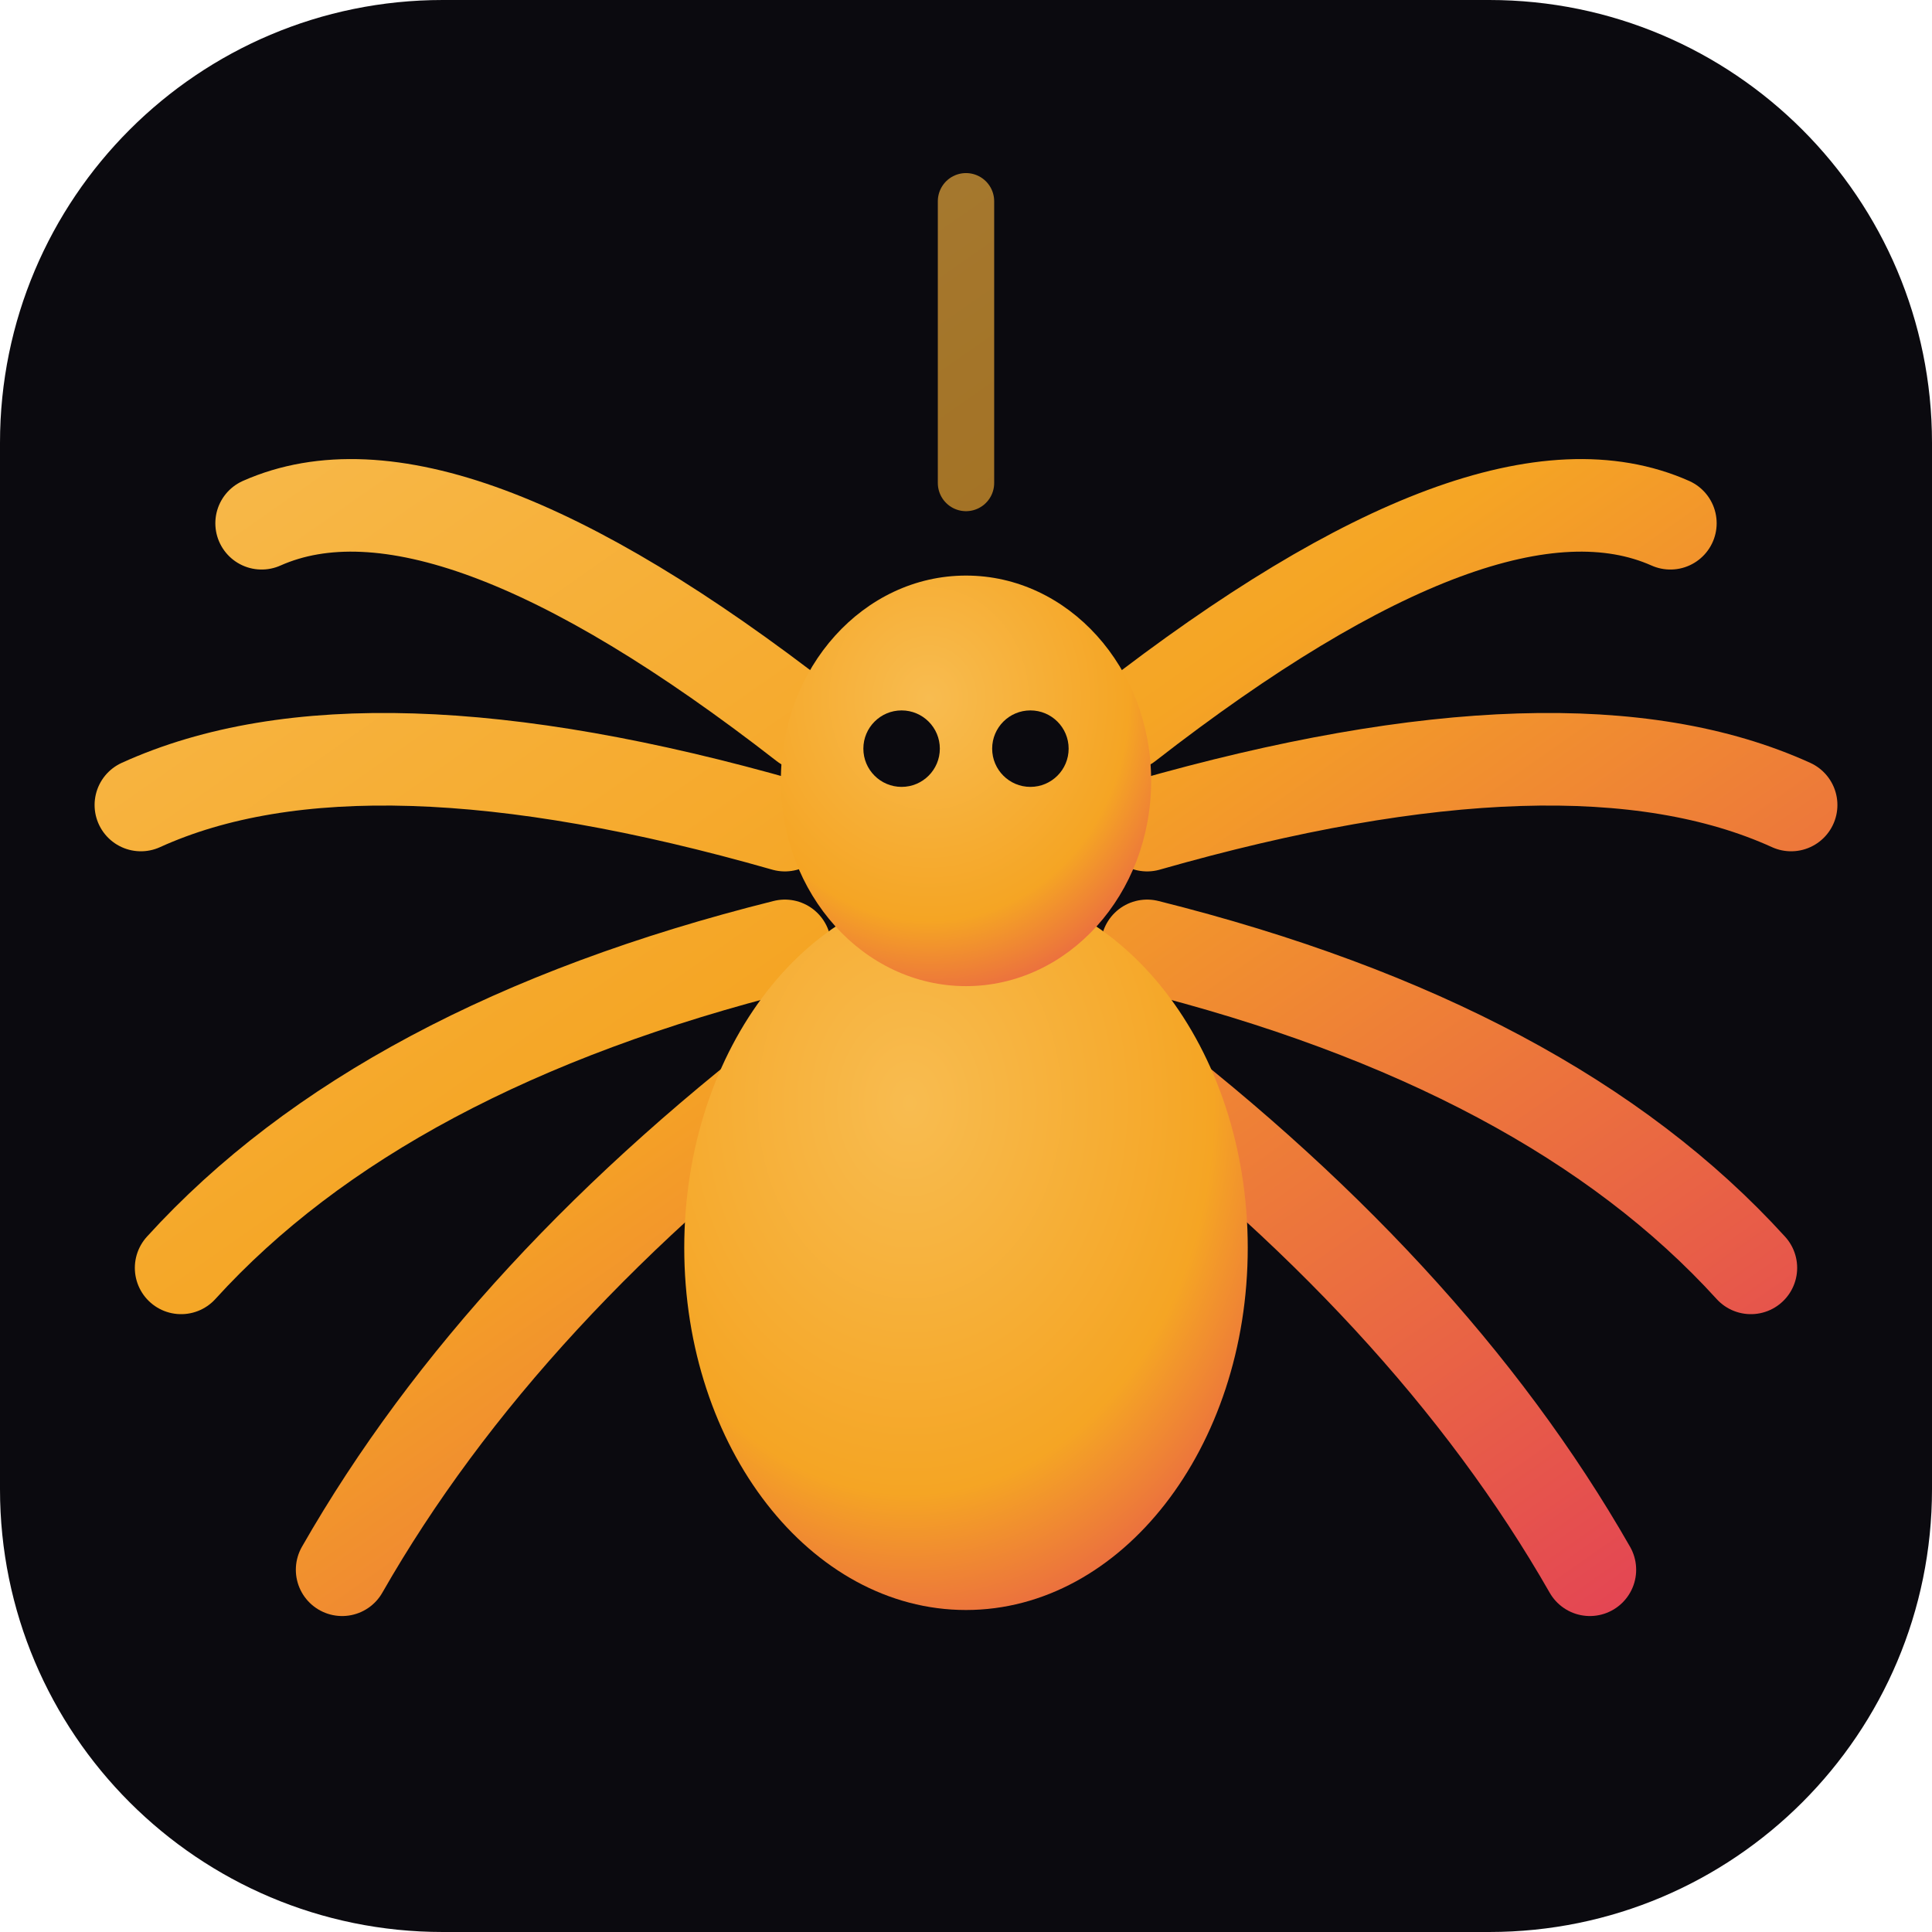
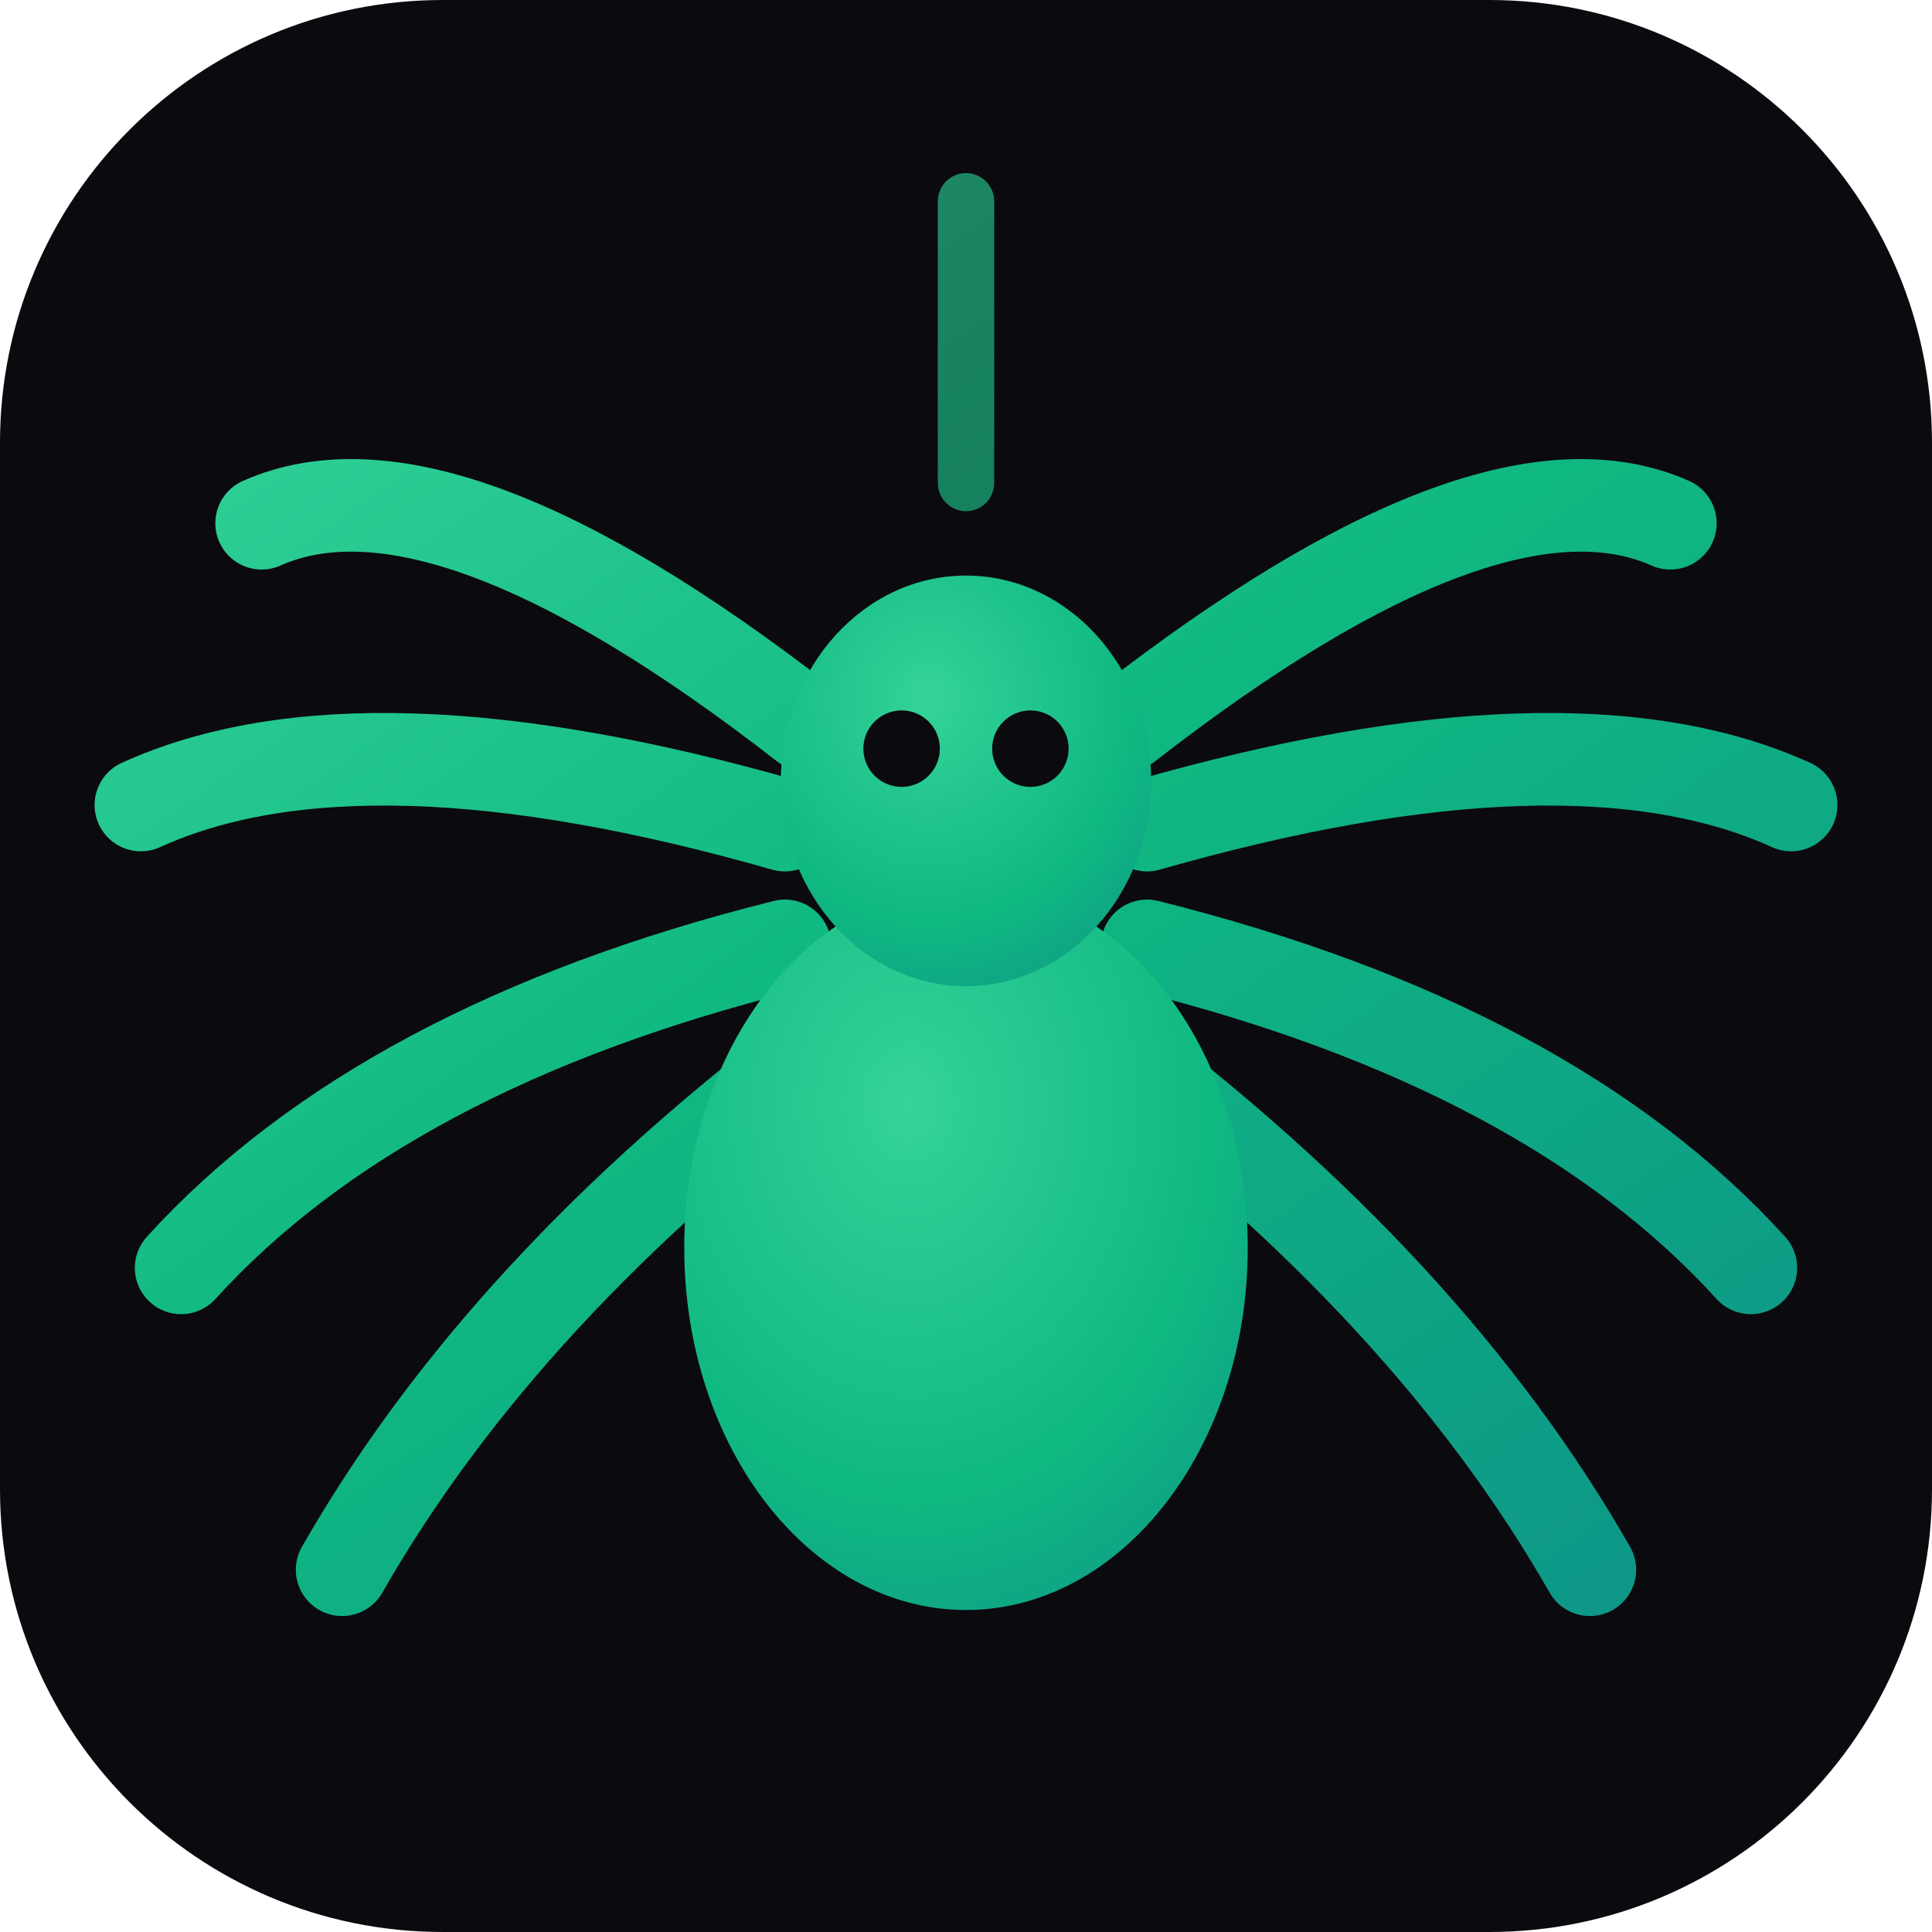
<svg xmlns="http://www.w3.org/2000/svg" viewBox="0 0 48 48">
  <defs>
    <linearGradient id="g" x1="10" y1="4" x2="38" y2="44" gradientUnits="userSpaceOnUse">
-       <stop stop-color="#F8BC50" />
-       <stop offset="0.45" stop-color="#F5A524" />
-       <stop offset="1" stop-color="#E23E57" />
+       <stop stop-color="#34d399" />
+       <stop offset="0.45" stop-color="#10b981" />
+       <stop offset="1" stop-color="#0d9488" />
    </linearGradient>
    <radialGradient id="b" cx="0.4" cy="0.3" r="0.9">
-       <stop stop-color="#F8BC50" />
-       <stop offset="0.6" stop-color="#F5A524" />
-       <stop offset="1" stop-color="#E23E57" />
+       <stop stop-color="#34d399" />
+       <stop offset="0.6" stop-color="#10b981" />
+       <stop offset="1" stop-color="#0d9488" />
    </radialGradient>
  </defs>
  <rect width="48" height="48" rx="11" fill="#0B0A0F" />
  <path d="M24 5 V12" stroke="url(#g)" stroke-width="1.4" stroke-linecap="round" opacity="0.65" />
  <g stroke="url(#g)" stroke-width="2.3" stroke-linecap="round" stroke-linejoin="round" fill="none">
    <path d="M20 18 Q11 11 6.5 13" />
    <path d="M19.5 20.5 Q9 17.5 3.5 20" />
    <path d="M19.5 23.5 Q9.5 26 4.5 31.5" />
    <path d="M20.5 26 Q12.5 32 8.5 39" />
    <path d="M28 18 Q37 11 41.5 13" />
    <path d="M28.5 20.5 Q39 17.5 44.5 20" />
    <path d="M28.5 23.5 Q38.5 26 43.5 31.5" />
    <path d="M27.5 26 Q35.5 32 39.5 39" />
  </g>
  <ellipse cx="24" cy="31" rx="7" ry="9" fill="url(#b)" />
  <ellipse cx="24" cy="19.4" rx="4.6" ry="5.1" fill="url(#b)" />
  <circle cx="22.4" cy="18.6" r="0.95" fill="#0B0A0F" />
  <circle cx="25.6" cy="18.6" r="0.95" fill="#0B0A0F" />
</svg>
